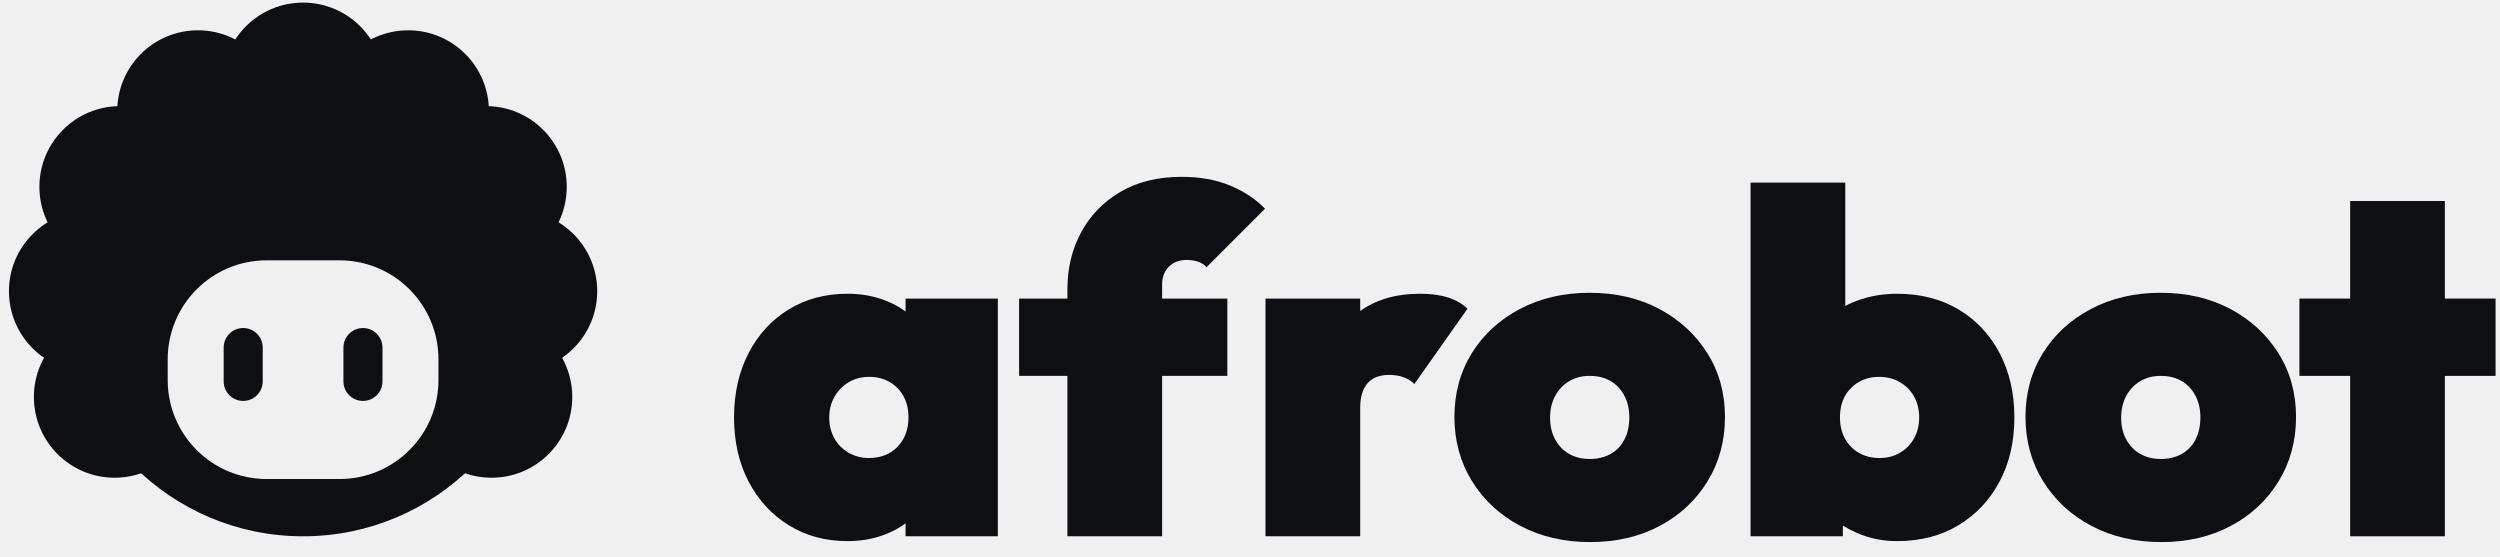
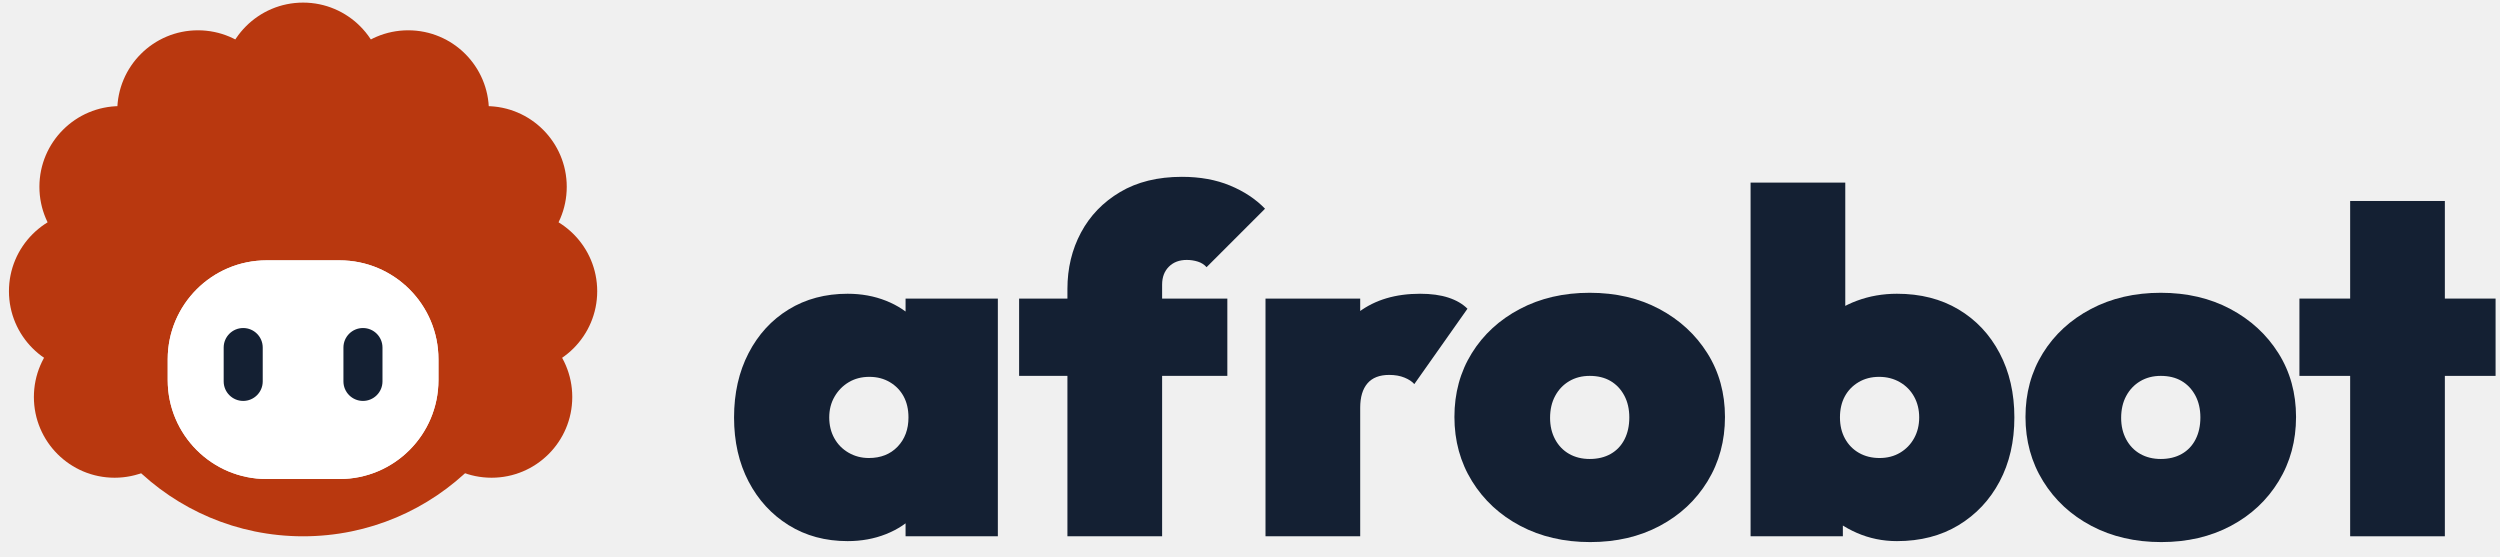
<svg xmlns="http://www.w3.org/2000/svg" viewBox="0 0 517.0 115.1" width="517" height="115">
  <g transform="translate(0.00,0.00)">
    <g transform="scale(1.0777)">
      <g transform="translate(-2,-1)">
        <defs>
          <mask id="m0">
            <rect x="-20" y="-20" width="160" height="160" fill="#fff" />
            <g fill="#000" stroke="#000" stroke-width="0">
              <rect x="34.00" y="51.00" width="52.00" height="42.00" rx="19.00" />
            </g>
          </mask>
        </defs>
        <g mask="url(#m0)">
-           <g fill="#0E0F12" stroke="#0E0F12" stroke-width="0">
+           <g fill="#B9380F" stroke="#B9380F" stroke-width="0">
            <circle cx="60.00" cy="58.00" r="46.00" />
            <circle cx="96.20" cy="77.25" r="15.50" />
            <circle cx="100.99" cy="56.93" r="15.50" />
            <circle cx="95.14" cy="36.88" r="15.50" />
            <circle cx="80.19" cy="22.32" r="15.50" />
            <circle cx="60.00" cy="17.00" r="15.50" />
            <circle cx="39.81" cy="22.32" r="15.50" />
            <circle cx="24.86" cy="36.88" r="15.50" />
            <circle cx="19.01" cy="56.93" r="15.50" />
            <circle cx="23.80" cy="77.25" r="15.50" />
            <rect x="30.00" y="47.00" width="60.00" height="50.00" rx="23.00" />
          </g>
        </g>
-         <g fill="#0E0F12" stroke="#0E0F12" stroke-width="0">
+         <g fill="#FFFFFF" stroke="#FFFFFF" stroke-width="0">
+           <rect x="34.00" y="51.00" width="52.00" height="42.00" rx="19.00" />
+         </g>
+         <g fill="#142033" stroke="#142033" stroke-width="0">
          <rect x="44.75" y="64.00" width="7.50" height="14.00" rx="3.75" />
          <rect x="67.75" y="64.00" width="7.50" height="14.00" rx="3.75" />
        </g>
      </g>
    </g>
    <g transform="translate(150.01,111.00) scale(0.1)">
      <defs>
        <mask id="g8759902" maskUnits="userSpaceOnUse" x="-3000" y="-3000" width="9670" height="6000">
          <rect x="-3000" y="-3000" width="9670" height="6000" fill="#fff" />
          <g fill="#000" stroke="#000" stroke-width="68" stroke-linejoin="round">
            <path d="M252 10Q183 10 130.0 -23.0Q77 -56 47.0 -113.5Q17 -171 17 -246Q17 -321 47.0 -379.0Q77 -437 130.0 -469.5Q183 -502 252 -502Q295 -502 331.5 -487.5Q368 -473 392.5 -447.0Q417 -421 424 -387V-105Q417 -71 392.5 -45.0Q368 -19 331.5 -4.5Q295 10 252 10ZM296 -162Q333 -162 355.5 -185.5Q378 -209 378 -246Q378 -271 368.0 -289.5Q358 -308 339.5 -319.0Q321 -330 297 -330Q273 -330 254.5 -319.0Q236 -308 225.0 -289.0Q214 -270 214 -246Q214 -222 224.5 -203.0Q235 -184 254.0 -173.0Q273 -162 296 -162ZM372 0V-132L399 -252L372 -371V-492H563V0Z" />
            <path d="M707 0V-512Q707 -576 735.0 -628.5Q763 -681 816.0 -712.5Q869 -744 944 -744Q1000 -744 1043.5 -726.0Q1087 -708 1116 -678L995 -557Q988 -565 977.0 -568.5Q966 -572 954 -572Q931 -572 917.0 -558.0Q903 -544 903 -521V0ZM607 -332V-492H1038V-332Z" />
            <path d="M1117 0V-492H1313V0ZM1313 -266 1222 -347Q1260 -427 1310.5 -464.5Q1361 -502 1437 -502Q1471 -502 1495.5 -494.0Q1520 -486 1535 -471L1425 -315Q1418 -323 1404.5 -328.5Q1391 -334 1373 -334Q1343 -334 1328.0 -316.5Q1313 -299 1313 -266Z" />
            <path d="M1789 12Q1708 12 1644.5 -21.5Q1581 -55 1544.5 -114.0Q1508 -173 1508 -247Q1508 -321 1544.0 -379.0Q1580 -437 1643.5 -470.5Q1707 -504 1788 -504Q1869 -504 1932.0 -470.5Q1995 -437 2031.5 -379.0Q2068 -321 2068 -247Q2068 -173 2032.0 -114.0Q1996 -55 1933.0 -21.5Q1870 12 1789 12ZM1788 -160Q1813 -160 1831.5 -170.5Q1850 -181 1860.0 -200.5Q1870 -220 1870 -246Q1870 -272 1859.5 -291.5Q1849 -311 1831.0 -321.5Q1813 -332 1788 -332Q1764 -332 1745.5 -321.0Q1727 -310 1716.5 -290.5Q1706 -271 1706 -245Q1706 -220 1716.5 -200.5Q1727 -181 1745.5 -170.5Q1764 -160 1788 -160Z" />
            <path d="M2424 10Q2380 10 2341.0 -7.0Q2302 -24 2275.0 -52.5Q2248 -81 2240 -115V-387Q2248 -421 2275.0 -447.0Q2302 -473 2341.0 -487.5Q2380 -502 2424 -502Q2497 -502 2551.5 -469.5Q2606 -437 2636.5 -379.0Q2667 -321 2667 -246Q2667 -171 2636.5 -113.5Q2606 -56 2551.5 -23.0Q2497 10 2424 10ZM2121 0V-732H2317V-371L2285 -252L2312 -132V0ZM2388 -162Q2412 -162 2430.5 -173.0Q2449 -184 2459.5 -203.0Q2470 -222 2470 -246Q2470 -270 2459.5 -289.0Q2449 -308 2430.0 -319.0Q2411 -330 2387 -330Q2363 -330 2344.5 -319.0Q2326 -308 2316.0 -289.5Q2306 -271 2306 -246Q2306 -221 2316.5 -202.0Q2327 -183 2345.5 -172.5Q2364 -162 2388 -162Z" />
            <path d="M2971 12Q2890 12 2826.5 -21.5Q2763 -55 2726.5 -114.0Q2690 -173 2690 -247Q2690 -321 2726.0 -379.0Q2762 -437 2825.5 -470.5Q2889 -504 2970 -504Q3051 -504 3114.0 -470.5Q3177 -437 3213.5 -379.0Q3250 -321 3250 -247Q3250 -173 3214.0 -114.0Q3178 -55 3115.0 -21.5Q3052 12 2971 12ZM2970 -160Q2995 -160 3013.5 -170.5Q3032 -181 3042.0 -200.5Q3052 -220 3052 -246Q3052 -272 3041.5 -291.5Q3031 -311 3013.0 -321.5Q2995 -332 2970 -332Q2946 -332 2927.5 -321.0Q2909 -310 2898.5 -290.5Q2888 -271 2888 -245Q2888 -220 2898.5 -200.5Q2909 -181 2927.5 -170.5Q2946 -160 2970 -160Z" />
            <path d="M3362 0V-694H3558V0ZM3257 -332V-492H3663V-332Z" />
          </g>
        </mask>
      </defs>
      <g mask="url(#g8759902)" />
-       <path d="M252 10Q183 10 130.0 -23.0Q77 -56 47.0 -113.5Q17 -171 17 -246Q17 -321 47.0 -379.0Q77 -437 130.0 -469.5Q183 -502 252 -502Q295 -502 331.5 -487.5Q368 -473 392.5 -447.0Q417 -421 424 -387V-105Q417 -71 392.5 -45.0Q368 -19 331.5 -4.5Q295 10 252 10ZM296 -162Q333 -162 355.5 -185.5Q378 -209 378 -246Q378 -271 368.0 -289.5Q358 -308 339.5 -319.0Q321 -330 297 -330Q273 -330 254.5 -319.0Q236 -308 225.0 -289.0Q214 -270 214 -246Q214 -222 224.5 -203.0Q235 -184 254.0 -173.0Q273 -162 296 -162ZM372 0V-132L399 -252L372 -371V-492H563V0Z" fill="#0E0F12" />
-       <path d="M707 0V-512Q707 -576 735.0 -628.5Q763 -681 816.0 -712.5Q869 -744 944 -744Q1000 -744 1043.5 -726.0Q1087 -708 1116 -678L995 -557Q988 -565 977.0 -568.5Q966 -572 954 -572Q931 -572 917.0 -558.0Q903 -544 903 -521V0ZM607 -332V-492H1038V-332Z" fill="#0E0F12" />
-       <path d="M1117 0V-492H1313V0ZM1313 -266 1222 -347Q1260 -427 1310.5 -464.5Q1361 -502 1437 -502Q1471 -502 1495.5 -494.0Q1520 -486 1535 -471L1425 -315Q1418 -323 1404.5 -328.5Q1391 -334 1373 -334Q1343 -334 1328.0 -316.5Q1313 -299 1313 -266Z" fill="#0E0F12" />
-       <path d="M1789 12Q1708 12 1644.5 -21.5Q1581 -55 1544.5 -114.0Q1508 -173 1508 -247Q1508 -321 1544.0 -379.0Q1580 -437 1643.5 -470.5Q1707 -504 1788 -504Q1869 -504 1932.0 -470.5Q1995 -437 2031.5 -379.0Q2068 -321 2068 -247Q2068 -173 2032.0 -114.0Q1996 -55 1933.0 -21.5Q1870 12 1789 12ZM1788 -160Q1813 -160 1831.5 -170.5Q1850 -181 1860.0 -200.5Q1870 -220 1870 -246Q1870 -272 1859.5 -291.5Q1849 -311 1831.0 -321.5Q1813 -332 1788 -332Q1764 -332 1745.5 -321.0Q1727 -310 1716.5 -290.5Q1706 -271 1706 -245Q1706 -220 1716.5 -200.5Q1727 -181 1745.5 -170.5Q1764 -160 1788 -160Z" fill="#0E0F12" />
-       <path d="M2424 10Q2380 10 2341.0 -7.0Q2302 -24 2275.0 -52.5Q2248 -81 2240 -115V-387Q2248 -421 2275.0 -447.0Q2302 -473 2341.0 -487.5Q2380 -502 2424 -502Q2497 -502 2551.5 -469.5Q2606 -437 2636.5 -379.0Q2667 -321 2667 -246Q2667 -171 2636.5 -113.5Q2606 -56 2551.5 -23.0Q2497 10 2424 10ZM2121 0V-732H2317V-371L2285 -252L2312 -132V0ZM2388 -162Q2412 -162 2430.5 -173.0Q2449 -184 2459.5 -203.0Q2470 -222 2470 -246Q2470 -270 2459.5 -289.0Q2449 -308 2430.0 -319.0Q2411 -330 2387 -330Q2363 -330 2344.5 -319.0Q2326 -308 2316.0 -289.5Q2306 -271 2306 -246Q2306 -221 2316.5 -202.0Q2327 -183 2345.5 -172.5Q2364 -162 2388 -162Z" fill="#0E0F12" />
-       <path d="M2971 12Q2890 12 2826.5 -21.5Q2763 -55 2726.5 -114.0Q2690 -173 2690 -247Q2690 -321 2726.0 -379.0Q2762 -437 2825.5 -470.5Q2889 -504 2970 -504Q3051 -504 3114.0 -470.5Q3177 -437 3213.5 -379.0Q3250 -321 3250 -247Q3250 -173 3214.0 -114.0Q3178 -55 3115.0 -21.5Q3052 12 2971 12ZM2970 -160Q2995 -160 3013.5 -170.5Q3032 -181 3042.0 -200.5Q3052 -220 3052 -246Q3052 -272 3041.5 -291.5Q3031 -311 3013.0 -321.5Q2995 -332 2970 -332Q2946 -332 2927.5 -321.0Q2909 -310 2898.5 -290.5Q2888 -271 2888 -245Q2888 -220 2898.5 -200.5Q2909 -181 2927.5 -170.5Q2946 -160 2970 -160Z" fill="#0E0F12" />
-       <path d="M3362 0V-694H3558V0ZM3257 -332V-492H3663V-332Z" fill="#0E0F12" />
+       <path d="M252 10Q183 10 130.0 -23.0Q77 -56 47.0 -113.5Q17 -171 17 -246Q17 -321 47.0 -379.0Q77 -437 130.0 -469.5Q183 -502 252 -502Q295 -502 331.5 -487.5Q368 -473 392.5 -447.0Q417 -421 424 -387V-105Q417 -71 392.5 -45.0Q368 -19 331.5 -4.5Q295 10 252 10ZM296 -162Q333 -162 355.5 -185.5Q378 -209 378 -246Q378 -271 368.0 -289.5Q358 -308 339.5 -319.0Q321 -330 297 -330Q273 -330 254.5 -319.0Q236 -308 225.0 -289.0Q214 -270 214 -246Q214 -222 224.5 -203.0Q235 -184 254.0 -173.0Q273 -162 296 -162ZM372 0V-132L399 -252L372 -371V-492H563V0Z" fill="#142033" />
+       <path d="M707 0V-512Q707 -576 735.0 -628.5Q763 -681 816.0 -712.5Q869 -744 944 -744Q1000 -744 1043.5 -726.0Q1087 -708 1116 -678L995 -557Q988 -565 977.0 -568.5Q966 -572 954 -572Q931 -572 917.0 -558.0Q903 -544 903 -521V0ZM607 -332V-492H1038V-332Z" fill="#142033" />
+       <path d="M1117 0V-492H1313V0ZM1313 -266 1222 -347Q1260 -427 1310.5 -464.5Q1361 -502 1437 -502Q1471 -502 1495.5 -494.0Q1520 -486 1535 -471L1425 -315Q1418 -323 1404.5 -328.5Q1391 -334 1373 -334Q1343 -334 1328.0 -316.5Q1313 -299 1313 -266Z" fill="#142033" />
+       <path d="M1789 12Q1708 12 1644.5 -21.5Q1581 -55 1544.5 -114.0Q1508 -173 1508 -247Q1508 -321 1544.0 -379.0Q1580 -437 1643.5 -470.5Q1707 -504 1788 -504Q1869 -504 1932.0 -470.5Q1995 -437 2031.5 -379.0Q2068 -321 2068 -247Q2068 -173 2032.0 -114.0Q1996 -55 1933.0 -21.5Q1870 12 1789 12ZM1788 -160Q1813 -160 1831.5 -170.5Q1850 -181 1860.0 -200.5Q1870 -220 1870 -246Q1870 -272 1859.5 -291.5Q1849 -311 1831.0 -321.5Q1813 -332 1788 -332Q1764 -332 1745.5 -321.0Q1727 -310 1716.5 -290.5Q1706 -271 1706 -245Q1706 -220 1716.5 -200.5Q1727 -181 1745.5 -170.5Q1764 -160 1788 -160Z" fill="#142033" />
+       <path d="M2424 10Q2380 10 2341.0 -7.0Q2302 -24 2275.0 -52.5Q2248 -81 2240 -115V-387Q2248 -421 2275.0 -447.0Q2302 -473 2341.0 -487.5Q2380 -502 2424 -502Q2497 -502 2551.5 -469.5Q2606 -437 2636.5 -379.0Q2667 -321 2667 -246Q2667 -171 2636.5 -113.5Q2606 -56 2551.5 -23.0Q2497 10 2424 10ZM2121 0V-732H2317V-371L2285 -252L2312 -132V0ZM2388 -162Q2412 -162 2430.5 -173.0Q2449 -184 2459.5 -203.0Q2470 -222 2470 -246Q2470 -270 2459.5 -289.0Q2449 -308 2430.0 -319.0Q2411 -330 2387 -330Q2363 -330 2344.5 -319.0Q2326 -308 2316.0 -289.5Q2306 -271 2306 -246Q2306 -221 2316.5 -202.0Q2327 -183 2345.5 -172.5Q2364 -162 2388 -162Z" fill="#142033" />
+       <path d="M2971 12Q2890 12 2826.5 -21.5Q2763 -55 2726.5 -114.0Q2690 -173 2690 -247Q2690 -321 2726.0 -379.0Q2762 -437 2825.5 -470.5Q2889 -504 2970 -504Q3051 -504 3114.0 -470.5Q3177 -437 3213.5 -379.0Q3250 -321 3250 -247Q3250 -173 3214.0 -114.0Q3178 -55 3115.0 -21.5Q3052 12 2971 12ZM2970 -160Q2995 -160 3013.5 -170.5Q3032 -181 3042.0 -200.5Q3052 -220 3052 -246Q3052 -272 3041.5 -291.5Q3031 -311 3013.0 -321.5Q2995 -332 2970 -332Q2946 -332 2927.5 -321.0Q2909 -310 2898.5 -290.5Q2888 -271 2888 -245Q2888 -220 2898.5 -200.5Q2909 -181 2927.5 -170.5Q2946 -160 2970 -160Z" fill="#142033" />
+       <path d="M3362 0V-694H3558V0ZM3257 -332V-492H3663V-332Z" fill="#142033" />
    </g>
  </g>
</svg>
